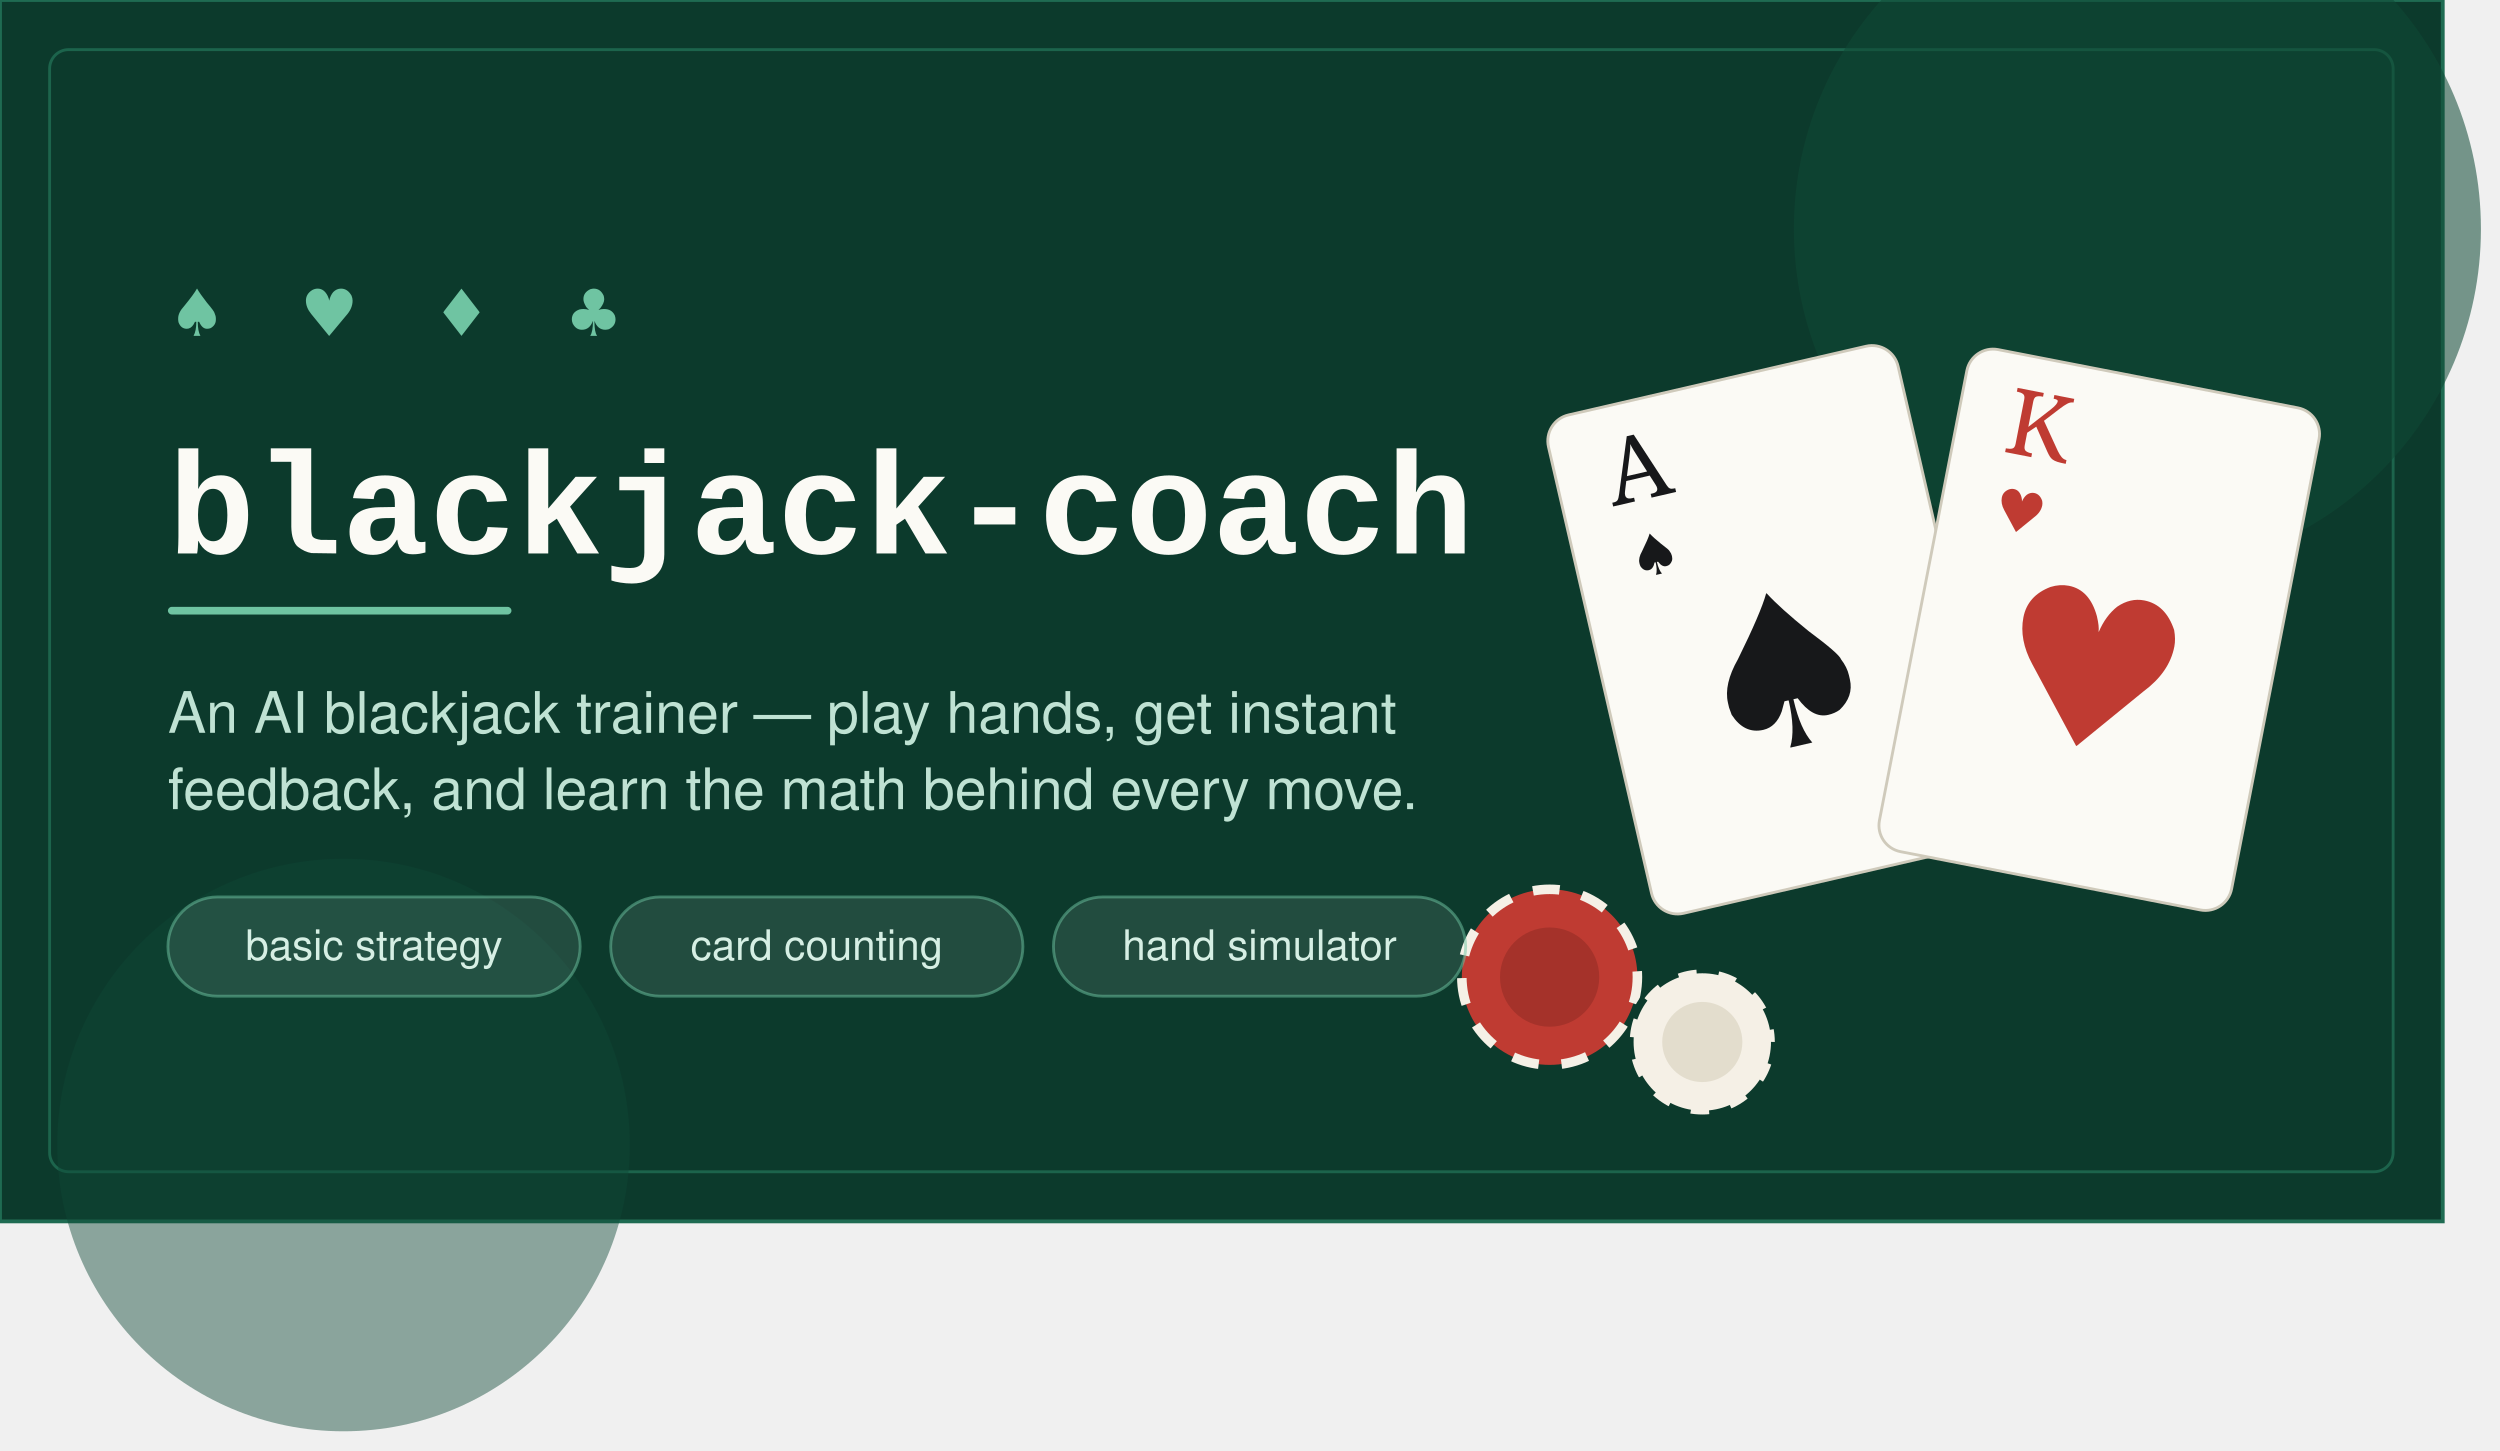
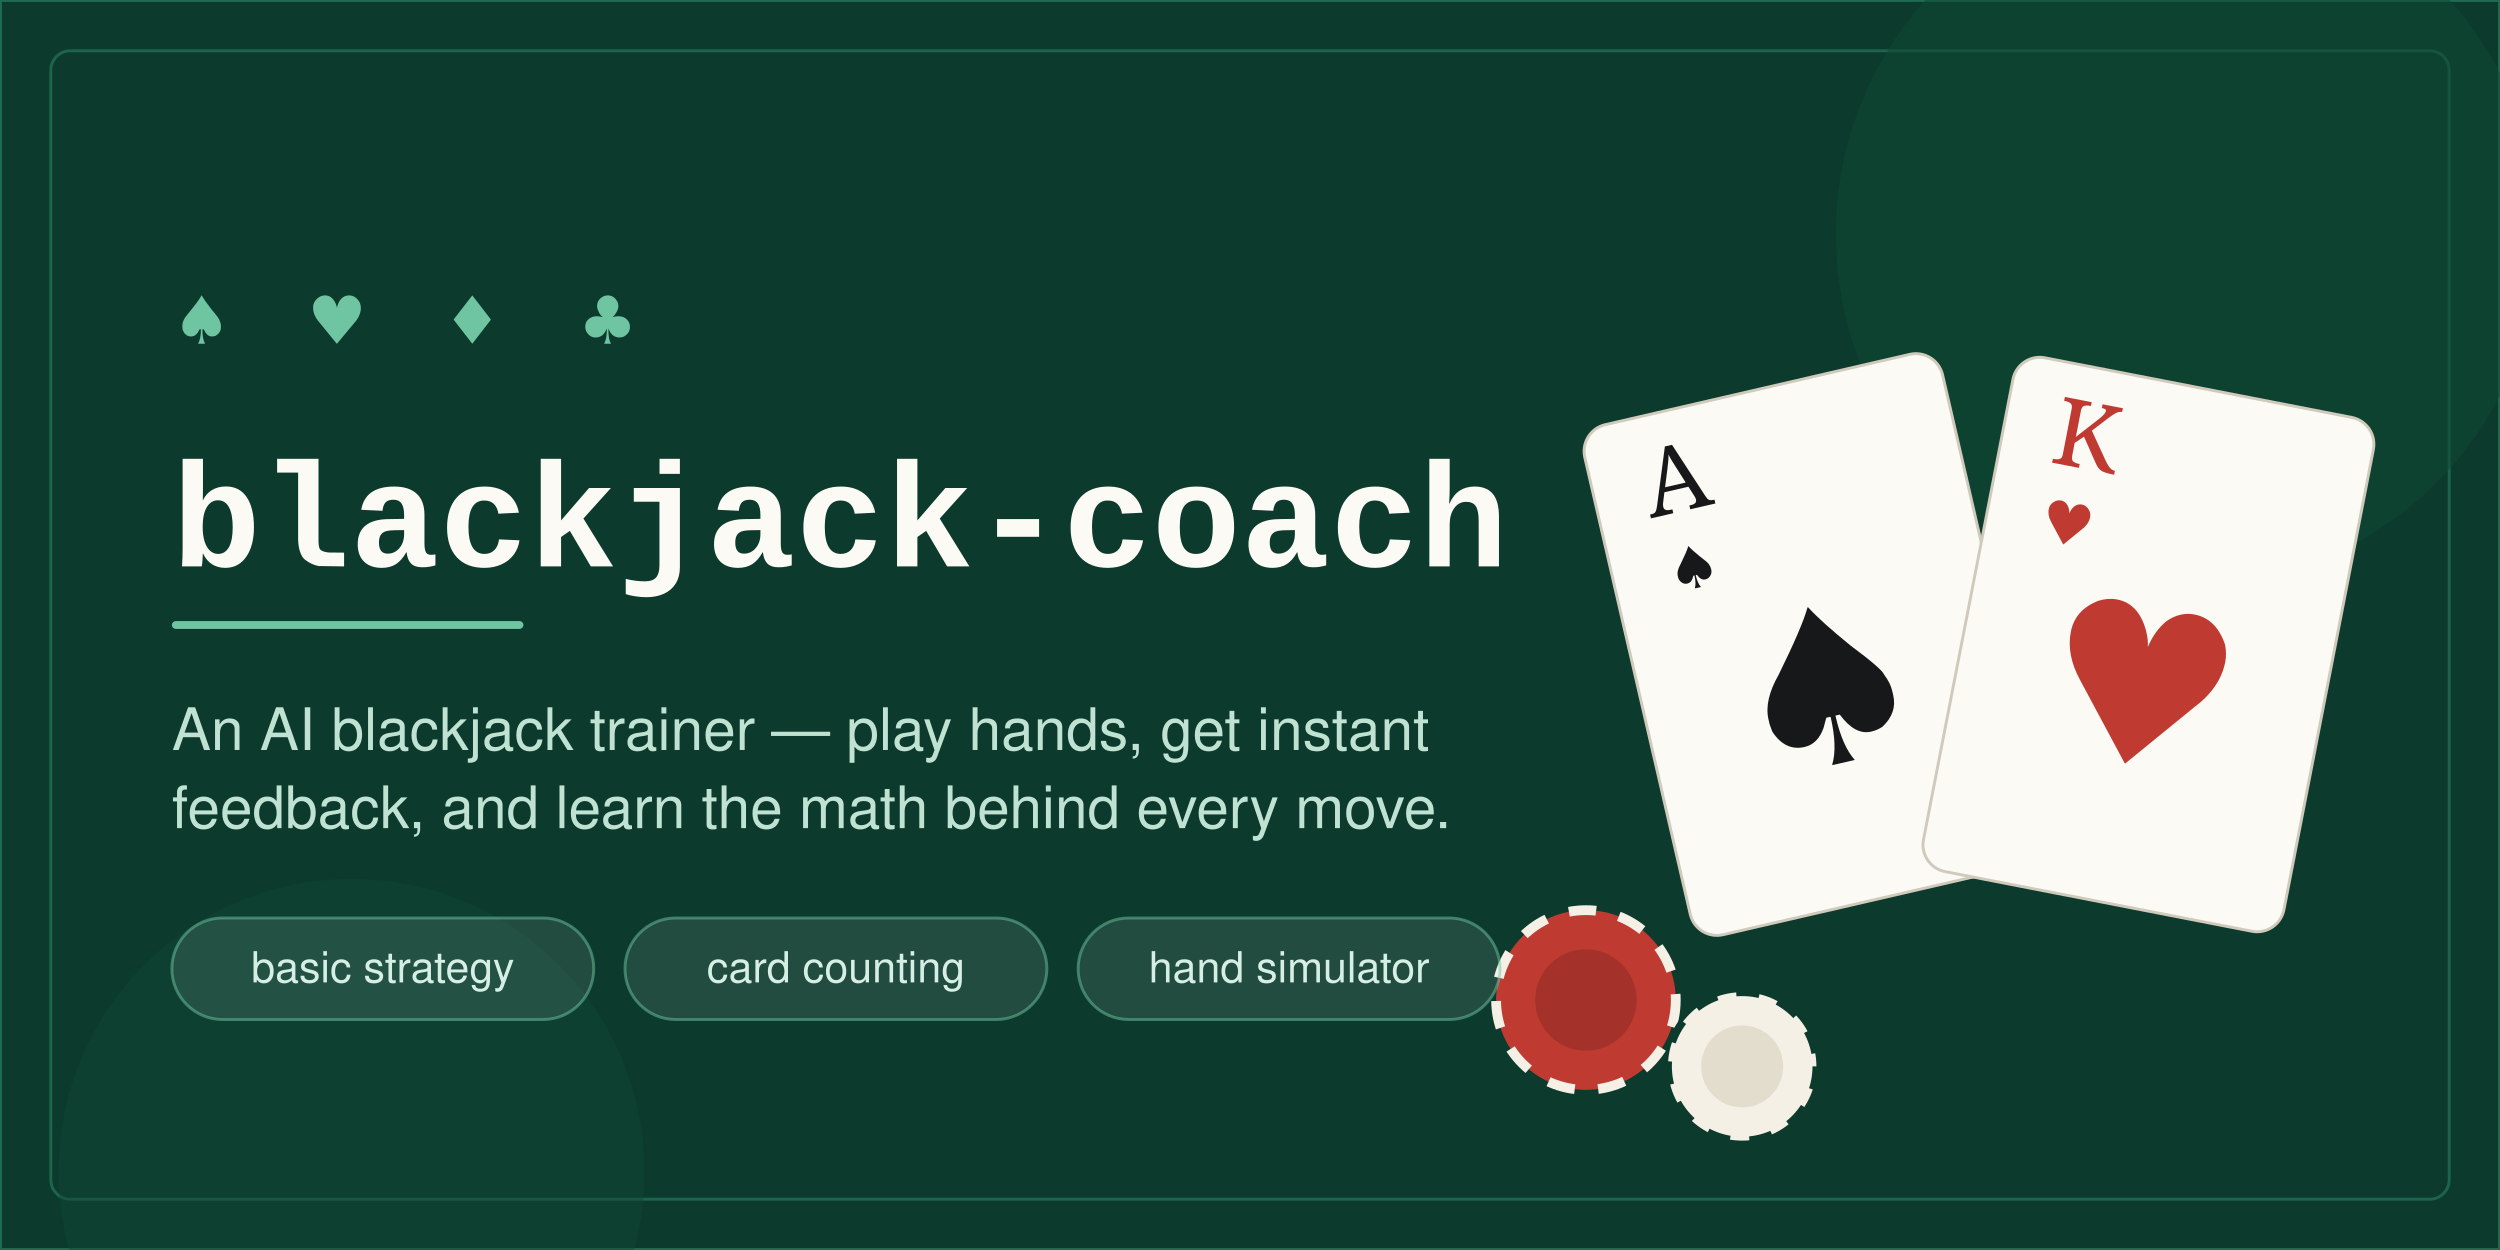
- <svg xmlns="http://www.w3.org/2000/svg" width="100%" viewBox="0 0 1310 760" role="img" style="">
+ <svg xmlns="http://www.w3.org/2000/svg" width="100%" viewBox="0 0 1280 640" role="img" style="">
  <rect x="0" y="0" width="1280" height="640" fill="#0c3a2c" style="fill:rgb(12, 58, 44);stroke:none;color:rgb(11, 11, 11);stroke-width:1px;stroke-linecap:butt;stroke-linejoin:miter;opacity:1;font-family:&quot;Anthropic Sans&quot;, -apple-system, BlinkMacSystemFont, &quot;Segoe UI&quot;, sans-serif;font-size:16px;font-weight:400;text-anchor:start;dominant-baseline:auto" />
  <rect x="0" y="0" width="1280" height="640" fill="none" stroke="#1f6b52" stroke-width="2" style="fill:none;stroke:rgb(31, 107, 82);color:rgb(11, 11, 11);stroke-width:2px;stroke-linecap:butt;stroke-linejoin:miter;opacity:1;font-family:&quot;Anthropic Sans&quot;, -apple-system, BlinkMacSystemFont, &quot;Segoe UI&quot;, sans-serif;font-size:16px;font-weight:400;text-anchor:start;dominant-baseline:auto" />
  <rect x="26" y="26" width="1228" height="588" rx="10" fill="none" stroke="#2a8767" stroke-width="1.5" stroke-opacity="0.55" style="fill:none;stroke:rgb(42, 135, 103);color:rgb(11, 11, 11);stroke-width:1.5px;stroke-linecap:butt;stroke-linejoin:miter;opacity:1;font-family:&quot;Anthropic Sans&quot;, -apple-system, BlinkMacSystemFont, &quot;Segoe UI&quot;, sans-serif;font-size:16px;font-weight:400;text-anchor:start;dominant-baseline:auto" />
  <circle cx="1120" cy="120" r="180" fill="#0f4936" fill-opacity="0.55" style="fill:rgb(15, 73, 54);stroke:none;color:rgb(11, 11, 11);stroke-width:1px;stroke-linecap:butt;stroke-linejoin:miter;opacity:1;font-family:&quot;Anthropic Sans&quot;, -apple-system, BlinkMacSystemFont, &quot;Segoe UI&quot;, sans-serif;font-size:16px;font-weight:400;text-anchor:start;dominant-baseline:auto" />
  <circle cx="180" cy="600" r="150" fill="#0f4936" fill-opacity="0.45" style="fill:rgb(15, 73, 54);stroke:none;color:rgb(11, 11, 11);stroke-width:1px;stroke-linecap:butt;stroke-linejoin:miter;opacity:1;font-family:&quot;Anthropic Sans&quot;, -apple-system, BlinkMacSystemFont, &quot;Segoe UI&quot;, sans-serif;font-size:16px;font-weight:400;text-anchor:start;dominant-baseline:auto" />
  <g transform="rotate(-13 930 330)" style="fill:rgb(0, 0, 0);stroke:none;color:rgb(11, 11, 11);stroke-width:1px;stroke-linecap:butt;stroke-linejoin:miter;opacity:1;font-family:&quot;Anthropic Sans&quot;, -apple-system, BlinkMacSystemFont, &quot;Segoe UI&quot;, sans-serif;font-size:16px;font-weight:400;text-anchor:start;dominant-baseline:auto">
    <rect x="836" y="196" width="188" height="268" rx="14" fill="#fbfaf5" stroke="#cfcabb" stroke-width="1.5" style="fill:rgb(251, 250, 245);stroke:rgb(207, 202, 187);color:rgb(11, 11, 11);stroke-width:1.5px;stroke-linecap:butt;stroke-linejoin:miter;opacity:1;font-family:&quot;Anthropic Sans&quot;, -apple-system, BlinkMacSystemFont, &quot;Segoe UI&quot;, sans-serif;font-size:16px;font-weight:400;text-anchor:start;dominant-baseline:auto" />
    <text x="862" y="248" font-family="Georgia, serif" font-size="48" font-weight="500" fill="#17181a" style="fill:rgb(23, 24, 26);stroke:none;color:rgb(11, 11, 11);stroke-width:1px;stroke-linecap:butt;stroke-linejoin:miter;opacity:1;font-family:Georgia, serif;font-size:48px;font-weight:500;text-anchor:start;dominant-baseline:auto">A</text>
    <text x="864" y="288" font-family="Georgia, serif" font-size="30" fill="#17181a" style="fill:rgb(23, 24, 26);stroke:none;color:rgb(11, 11, 11);stroke-width:1px;stroke-linecap:butt;stroke-linejoin:miter;opacity:1;font-family:Georgia, serif;font-size:30px;font-weight:400;text-anchor:start;dominant-baseline:auto">♠</text>
    <text x="930" y="392" font-family="Georgia, serif" font-size="112" fill="#17181a" text-anchor="middle" style="fill:rgb(23, 24, 26);stroke:none;color:rgb(11, 11, 11);stroke-width:1px;stroke-linecap:butt;stroke-linejoin:miter;opacity:1;font-family:Georgia, serif;font-size:112px;font-weight:400;text-anchor:middle;dominant-baseline:auto">♠</text>
  </g>
  <g transform="rotate(11 1100 330)" style="fill:rgb(0, 0, 0);stroke:none;color:rgb(11, 11, 11);stroke-width:1px;stroke-linecap:butt;stroke-linejoin:miter;opacity:1;font-family:&quot;Anthropic Sans&quot;, -apple-system, BlinkMacSystemFont, &quot;Segoe UI&quot;, sans-serif;font-size:16px;font-weight:400;text-anchor:start;dominant-baseline:auto">
    <rect x="1006" y="196" width="188" height="268" rx="14" fill="#fbfaf5" stroke="#cfcabb" stroke-width="1.5" style="fill:rgb(251, 250, 245);stroke:rgb(207, 202, 187);color:rgb(11, 11, 11);stroke-width:1.5px;stroke-linecap:butt;stroke-linejoin:miter;opacity:1;font-family:&quot;Anthropic Sans&quot;, -apple-system, BlinkMacSystemFont, &quot;Segoe UI&quot;, sans-serif;font-size:16px;font-weight:400;text-anchor:start;dominant-baseline:auto" />
    <text x="1032" y="248" font-family="Georgia, serif" font-size="48" font-weight="500" fill="#bf3b32" style="fill:rgb(191, 59, 50);stroke:none;color:rgb(11, 11, 11);stroke-width:1px;stroke-linecap:butt;stroke-linejoin:miter;opacity:1;font-family:Georgia, serif;font-size:48px;font-weight:500;text-anchor:start;dominant-baseline:auto">K</text>
    <text x="1034" y="288" font-family="Georgia, serif" font-size="30" fill="#bf3b32" style="fill:rgb(191, 59, 50);stroke:none;color:rgb(11, 11, 11);stroke-width:1px;stroke-linecap:butt;stroke-linejoin:miter;opacity:1;font-family:Georgia, serif;font-size:30px;font-weight:400;text-anchor:start;dominant-baseline:auto">♥</text>
    <text x="1100" y="392" font-family="Georgia, serif" font-size="112" fill="#bf3b32" text-anchor="middle" style="fill:rgb(191, 59, 50);stroke:none;color:rgb(11, 11, 11);stroke-width:1px;stroke-linecap:butt;stroke-linejoin:miter;opacity:1;font-family:Georgia, serif;font-size:112px;font-weight:400;text-anchor:middle;dominant-baseline:auto">♥</text>
  </g>
  <circle cx="812" cy="512" r="46" fill="#bf3b32" stroke="#f5f0e6" stroke-width="5" stroke-dasharray="14 12" style="fill:rgb(191, 59, 50);stroke:rgb(245, 240, 230);color:rgb(11, 11, 11);stroke-width:5px;stroke-dasharray:14px, 12px;stroke-linecap:butt;stroke-linejoin:miter;opacity:1;font-family:&quot;Anthropic Sans&quot;, -apple-system, BlinkMacSystemFont, &quot;Segoe UI&quot;, sans-serif;font-size:16px;font-weight:400;text-anchor:start;dominant-baseline:auto" />
  <circle cx="812" cy="512" r="26" fill="#a5322a" style="fill:rgb(165, 50, 42);stroke:none;color:rgb(11, 11, 11);stroke-width:1px;stroke-linecap:butt;stroke-linejoin:miter;opacity:1;font-family:&quot;Anthropic Sans&quot;, -apple-system, BlinkMacSystemFont, &quot;Segoe UI&quot;, sans-serif;font-size:16px;font-weight:400;text-anchor:start;dominant-baseline:auto" />
  <circle cx="892" cy="546" r="38" fill="#f5f0e6" stroke="#0c3a2c" stroke-width="4" stroke-dasharray="12 10" style="fill:rgb(245, 240, 230);stroke:rgb(12, 58, 44);color:rgb(11, 11, 11);stroke-width:4px;stroke-dasharray:12px, 10px;stroke-linecap:butt;stroke-linejoin:miter;opacity:1;font-family:&quot;Anthropic Sans&quot;, -apple-system, BlinkMacSystemFont, &quot;Segoe UI&quot;, sans-serif;font-size:16px;font-weight:400;text-anchor:start;dominant-baseline:auto" />
  <circle cx="892" cy="546" r="21" fill="#e3ddcd" style="fill:rgb(227, 221, 205);stroke:none;color:rgb(11, 11, 11);stroke-width:1px;stroke-linecap:butt;stroke-linejoin:miter;opacity:1;font-family:&quot;Anthropic Sans&quot;, -apple-system, BlinkMacSystemFont, &quot;Segoe UI&quot;, sans-serif;font-size:16px;font-weight:400;text-anchor:start;dominant-baseline:auto" />
  <text x="88" y="176" font-family="Georgia, serif" font-size="34" fill="#6fc4a2" letter-spacing="14" style="fill:rgb(111, 196, 162);stroke:none;color:rgb(11, 11, 11);stroke-width:1px;stroke-linecap:butt;stroke-linejoin:miter;opacity:1;font-family:Georgia, serif;font-size:34px;font-weight:400;text-anchor:start;dominant-baseline:auto">♠ ♥ ♦ ♣</text>
  <text x="88" y="290" font-family="'Courier New', monospace" font-size="76" font-weight="700" fill="#fbfaf5" style="fill:rgb(251, 250, 245);stroke:none;color:rgb(11, 11, 11);stroke-width:1px;stroke-linecap:butt;stroke-linejoin:miter;opacity:1;font-family:&quot;Courier New&quot;, monospace;font-size:76px;font-weight:700;text-anchor:start;dominant-baseline:auto">blackjack-coach</text>
  <rect x="88" y="318" width="180" height="4" rx="2" fill="#6fc4a2" style="fill:rgb(111, 196, 162);stroke:none;color:rgb(11, 11, 11);stroke-width:1px;stroke-linecap:butt;stroke-linejoin:miter;opacity:1;font-family:&quot;Anthropic Sans&quot;, -apple-system, BlinkMacSystemFont, &quot;Segoe UI&quot;, sans-serif;font-size:16px;font-weight:400;text-anchor:start;dominant-baseline:auto" />
  <text x="88" y="384" font-family="Helvetica, Arial, sans-serif" font-size="30" fill="#bfe2d3" style="fill:rgb(191, 226, 211);stroke:none;color:rgb(11, 11, 11);stroke-width:1px;stroke-linecap:butt;stroke-linejoin:miter;opacity:1;font-family:Helvetica, Arial, sans-serif;font-size:30px;font-weight:400;text-anchor:start;dominant-baseline:auto">An AI blackjack trainer — play hands, get instant</text>
  <text x="88" y="424" font-family="Helvetica, Arial, sans-serif" font-size="30" fill="#bfe2d3" style="fill:rgb(191, 226, 211);stroke:none;color:rgb(11, 11, 11);stroke-width:1px;stroke-linecap:butt;stroke-linejoin:miter;opacity:1;font-family:Helvetica, Arial, sans-serif;font-size:30px;font-weight:400;text-anchor:start;dominant-baseline:auto">feedback, and learn the math behind every move.</text>
  <rect x="88" y="470" width="216" height="52" rx="26" fill="#ffffff" fill-opacity="0.09" stroke="#6fc4a2" stroke-opacity="0.5" stroke-width="1.5" style="fill:rgb(255, 255, 255);stroke:rgb(111, 196, 162);color:rgb(11, 11, 11);stroke-width:1.5px;stroke-linecap:butt;stroke-linejoin:miter;opacity:1;font-family:&quot;Anthropic Sans&quot;, -apple-system, BlinkMacSystemFont, &quot;Segoe UI&quot;, sans-serif;font-size:16px;font-weight:400;text-anchor:start;dominant-baseline:auto" />
  <text x="196" y="503" font-family="Helvetica, Arial, sans-serif" font-size="22" fill="#d6efe4" text-anchor="middle" style="fill:rgb(214, 239, 228);stroke:none;color:rgb(11, 11, 11);stroke-width:1px;stroke-linecap:butt;stroke-linejoin:miter;opacity:1;font-family:Helvetica, Arial, sans-serif;font-size:22px;font-weight:400;text-anchor:middle;dominant-baseline:auto">basic strategy</text>
  <rect x="320" y="470" width="216" height="52" rx="26" fill="#ffffff" fill-opacity="0.09" stroke="#6fc4a2" stroke-opacity="0.5" stroke-width="1.5" style="fill:rgb(255, 255, 255);stroke:rgb(111, 196, 162);color:rgb(11, 11, 11);stroke-width:1.5px;stroke-linecap:butt;stroke-linejoin:miter;opacity:1;font-family:&quot;Anthropic Sans&quot;, -apple-system, BlinkMacSystemFont, &quot;Segoe UI&quot;, sans-serif;font-size:16px;font-weight:400;text-anchor:start;dominant-baseline:auto" />
  <text x="428" y="503" font-family="Helvetica, Arial, sans-serif" font-size="22" fill="#d6efe4" text-anchor="middle" style="fill:rgb(214, 239, 228);stroke:none;color:rgb(11, 11, 11);stroke-width:1px;stroke-linecap:butt;stroke-linejoin:miter;opacity:1;font-family:Helvetica, Arial, sans-serif;font-size:22px;font-weight:400;text-anchor:middle;dominant-baseline:auto">card counting</text>
  <rect x="552" y="470" width="216" height="52" rx="26" fill="#ffffff" fill-opacity="0.09" stroke="#6fc4a2" stroke-opacity="0.5" stroke-width="1.5" style="fill:rgb(255, 255, 255);stroke:rgb(111, 196, 162);color:rgb(11, 11, 11);stroke-width:1.5px;stroke-linecap:butt;stroke-linejoin:miter;opacity:1;font-family:&quot;Anthropic Sans&quot;, -apple-system, BlinkMacSystemFont, &quot;Segoe UI&quot;, sans-serif;font-size:16px;font-weight:400;text-anchor:start;dominant-baseline:auto" />
  <text x="660" y="503" font-family="Helvetica, Arial, sans-serif" font-size="22" fill="#d6efe4" text-anchor="middle" style="fill:rgb(214, 239, 228);stroke:none;color:rgb(11, 11, 11);stroke-width:1px;stroke-linecap:butt;stroke-linejoin:miter;opacity:1;font-family:Helvetica, Arial, sans-serif;font-size:22px;font-weight:400;text-anchor:middle;dominant-baseline:auto">hand simulator</text>
</svg>
